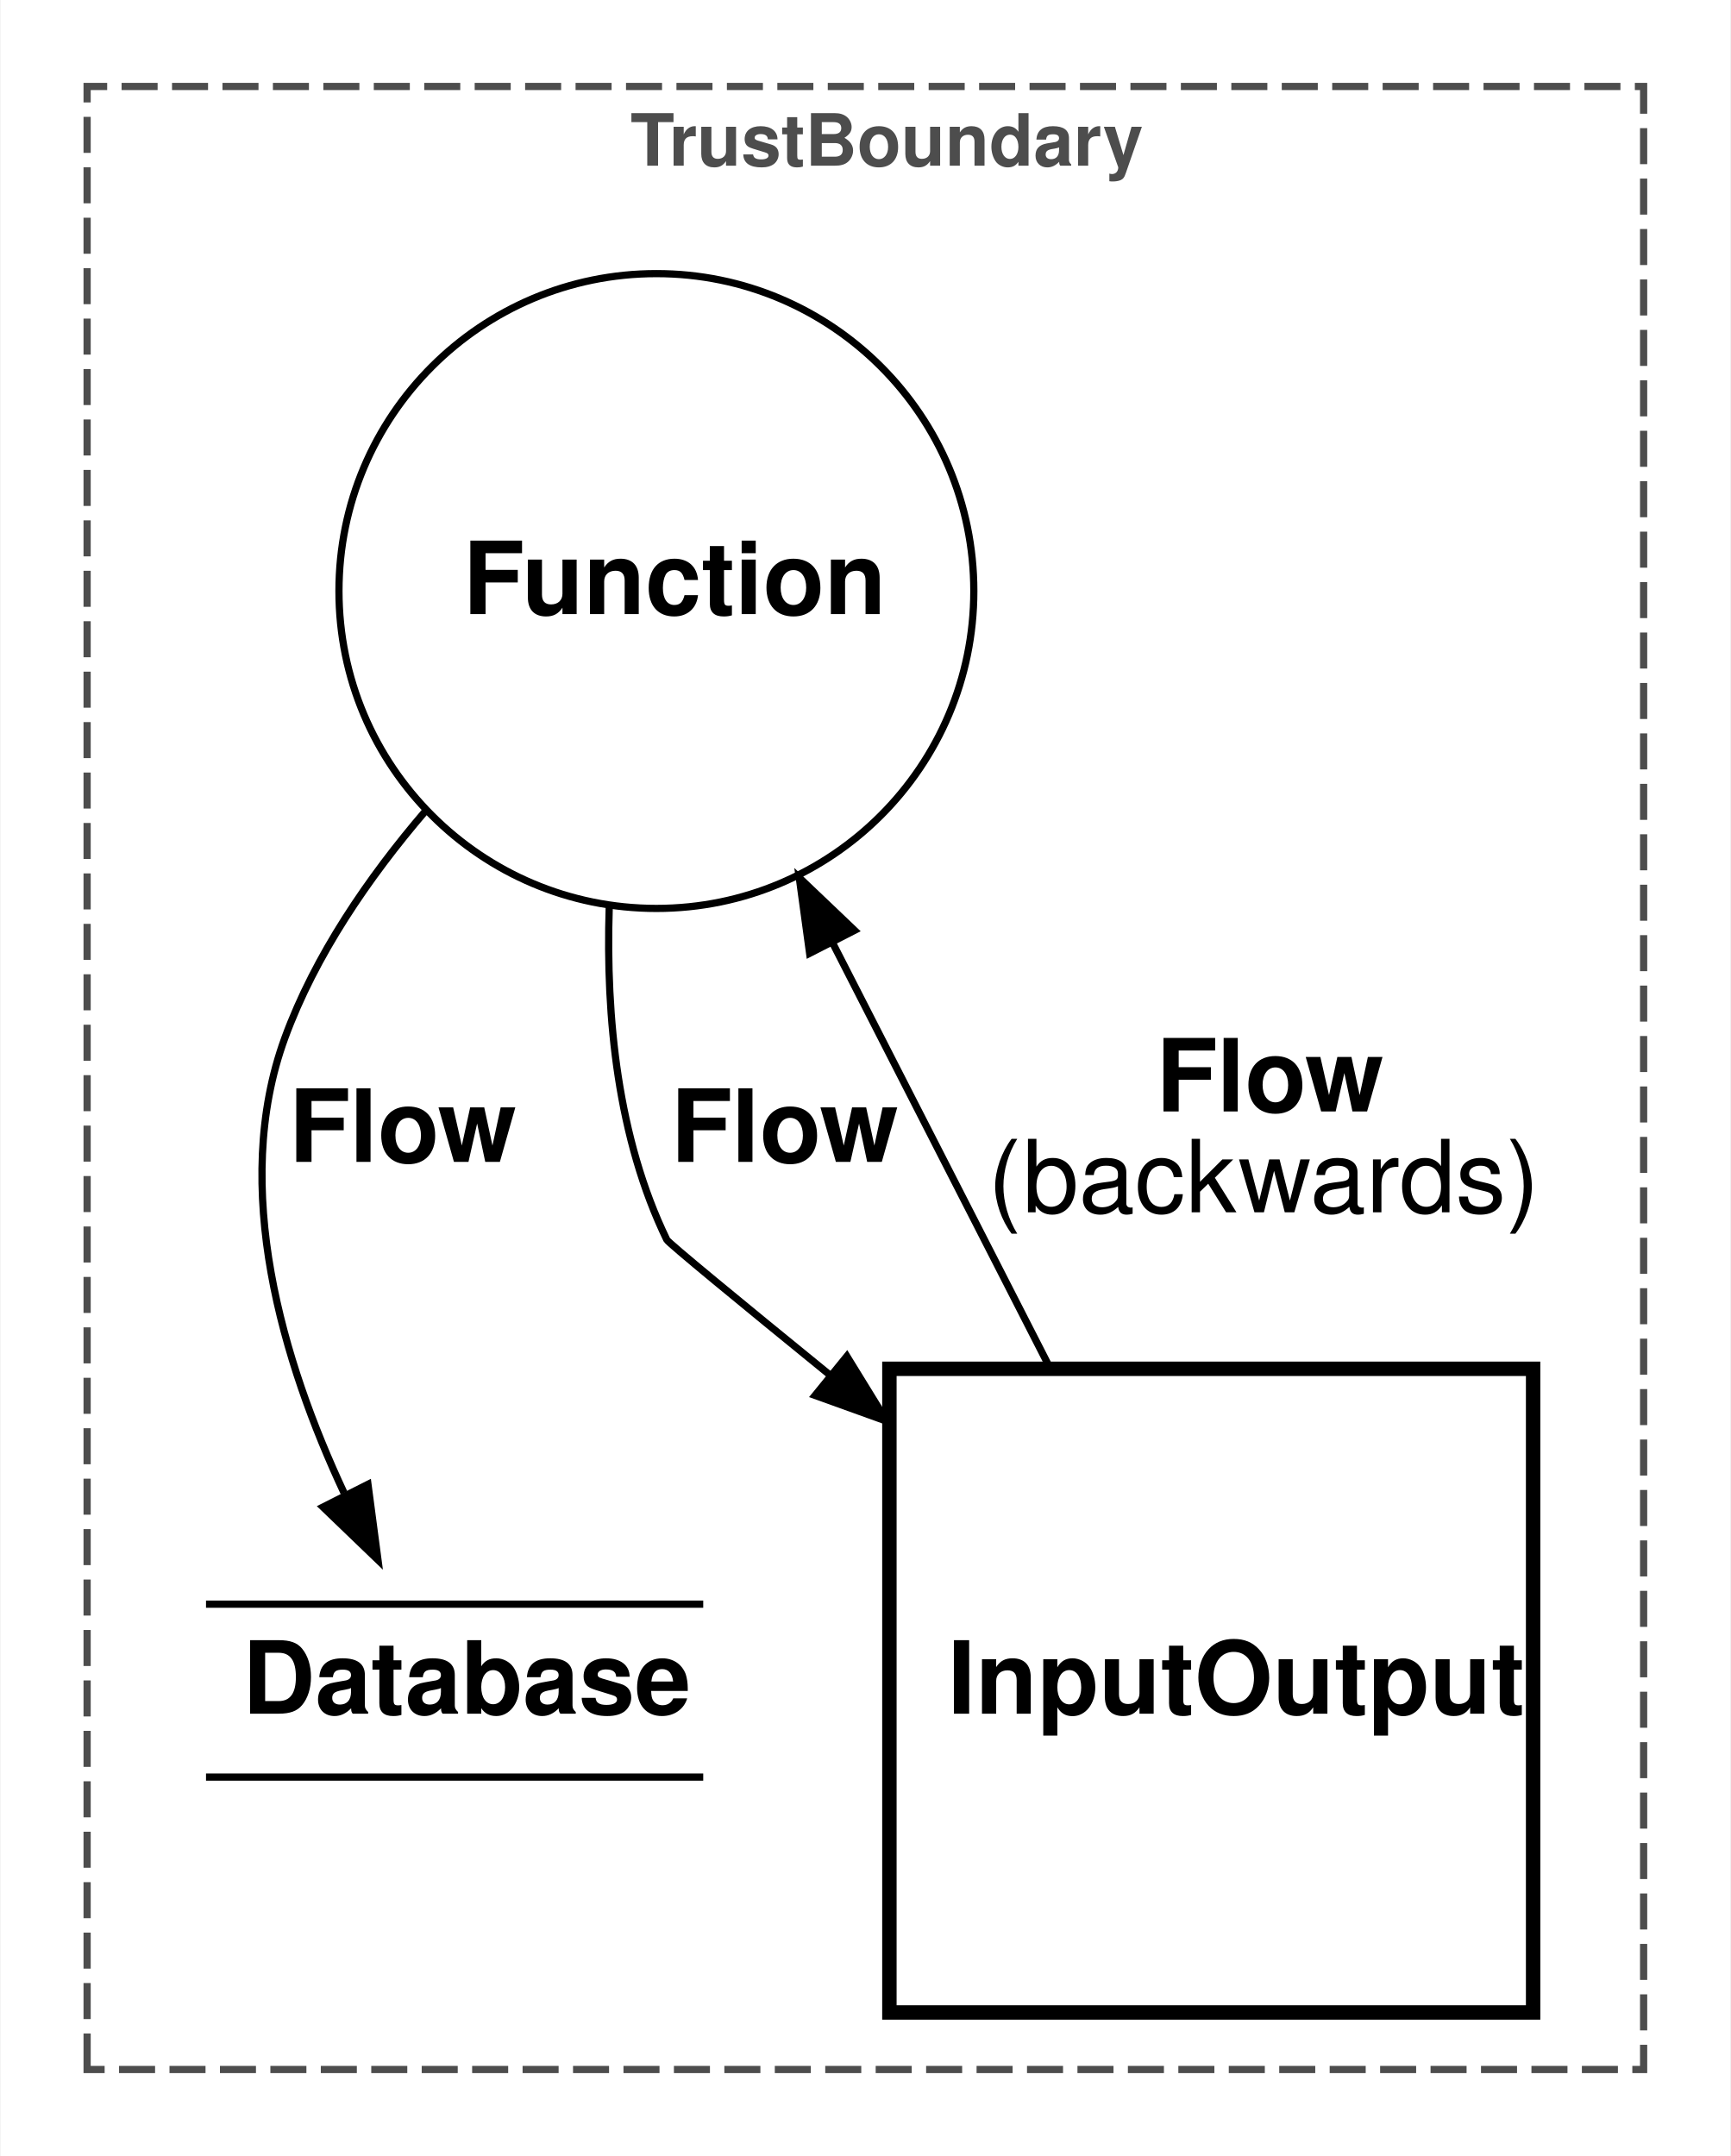
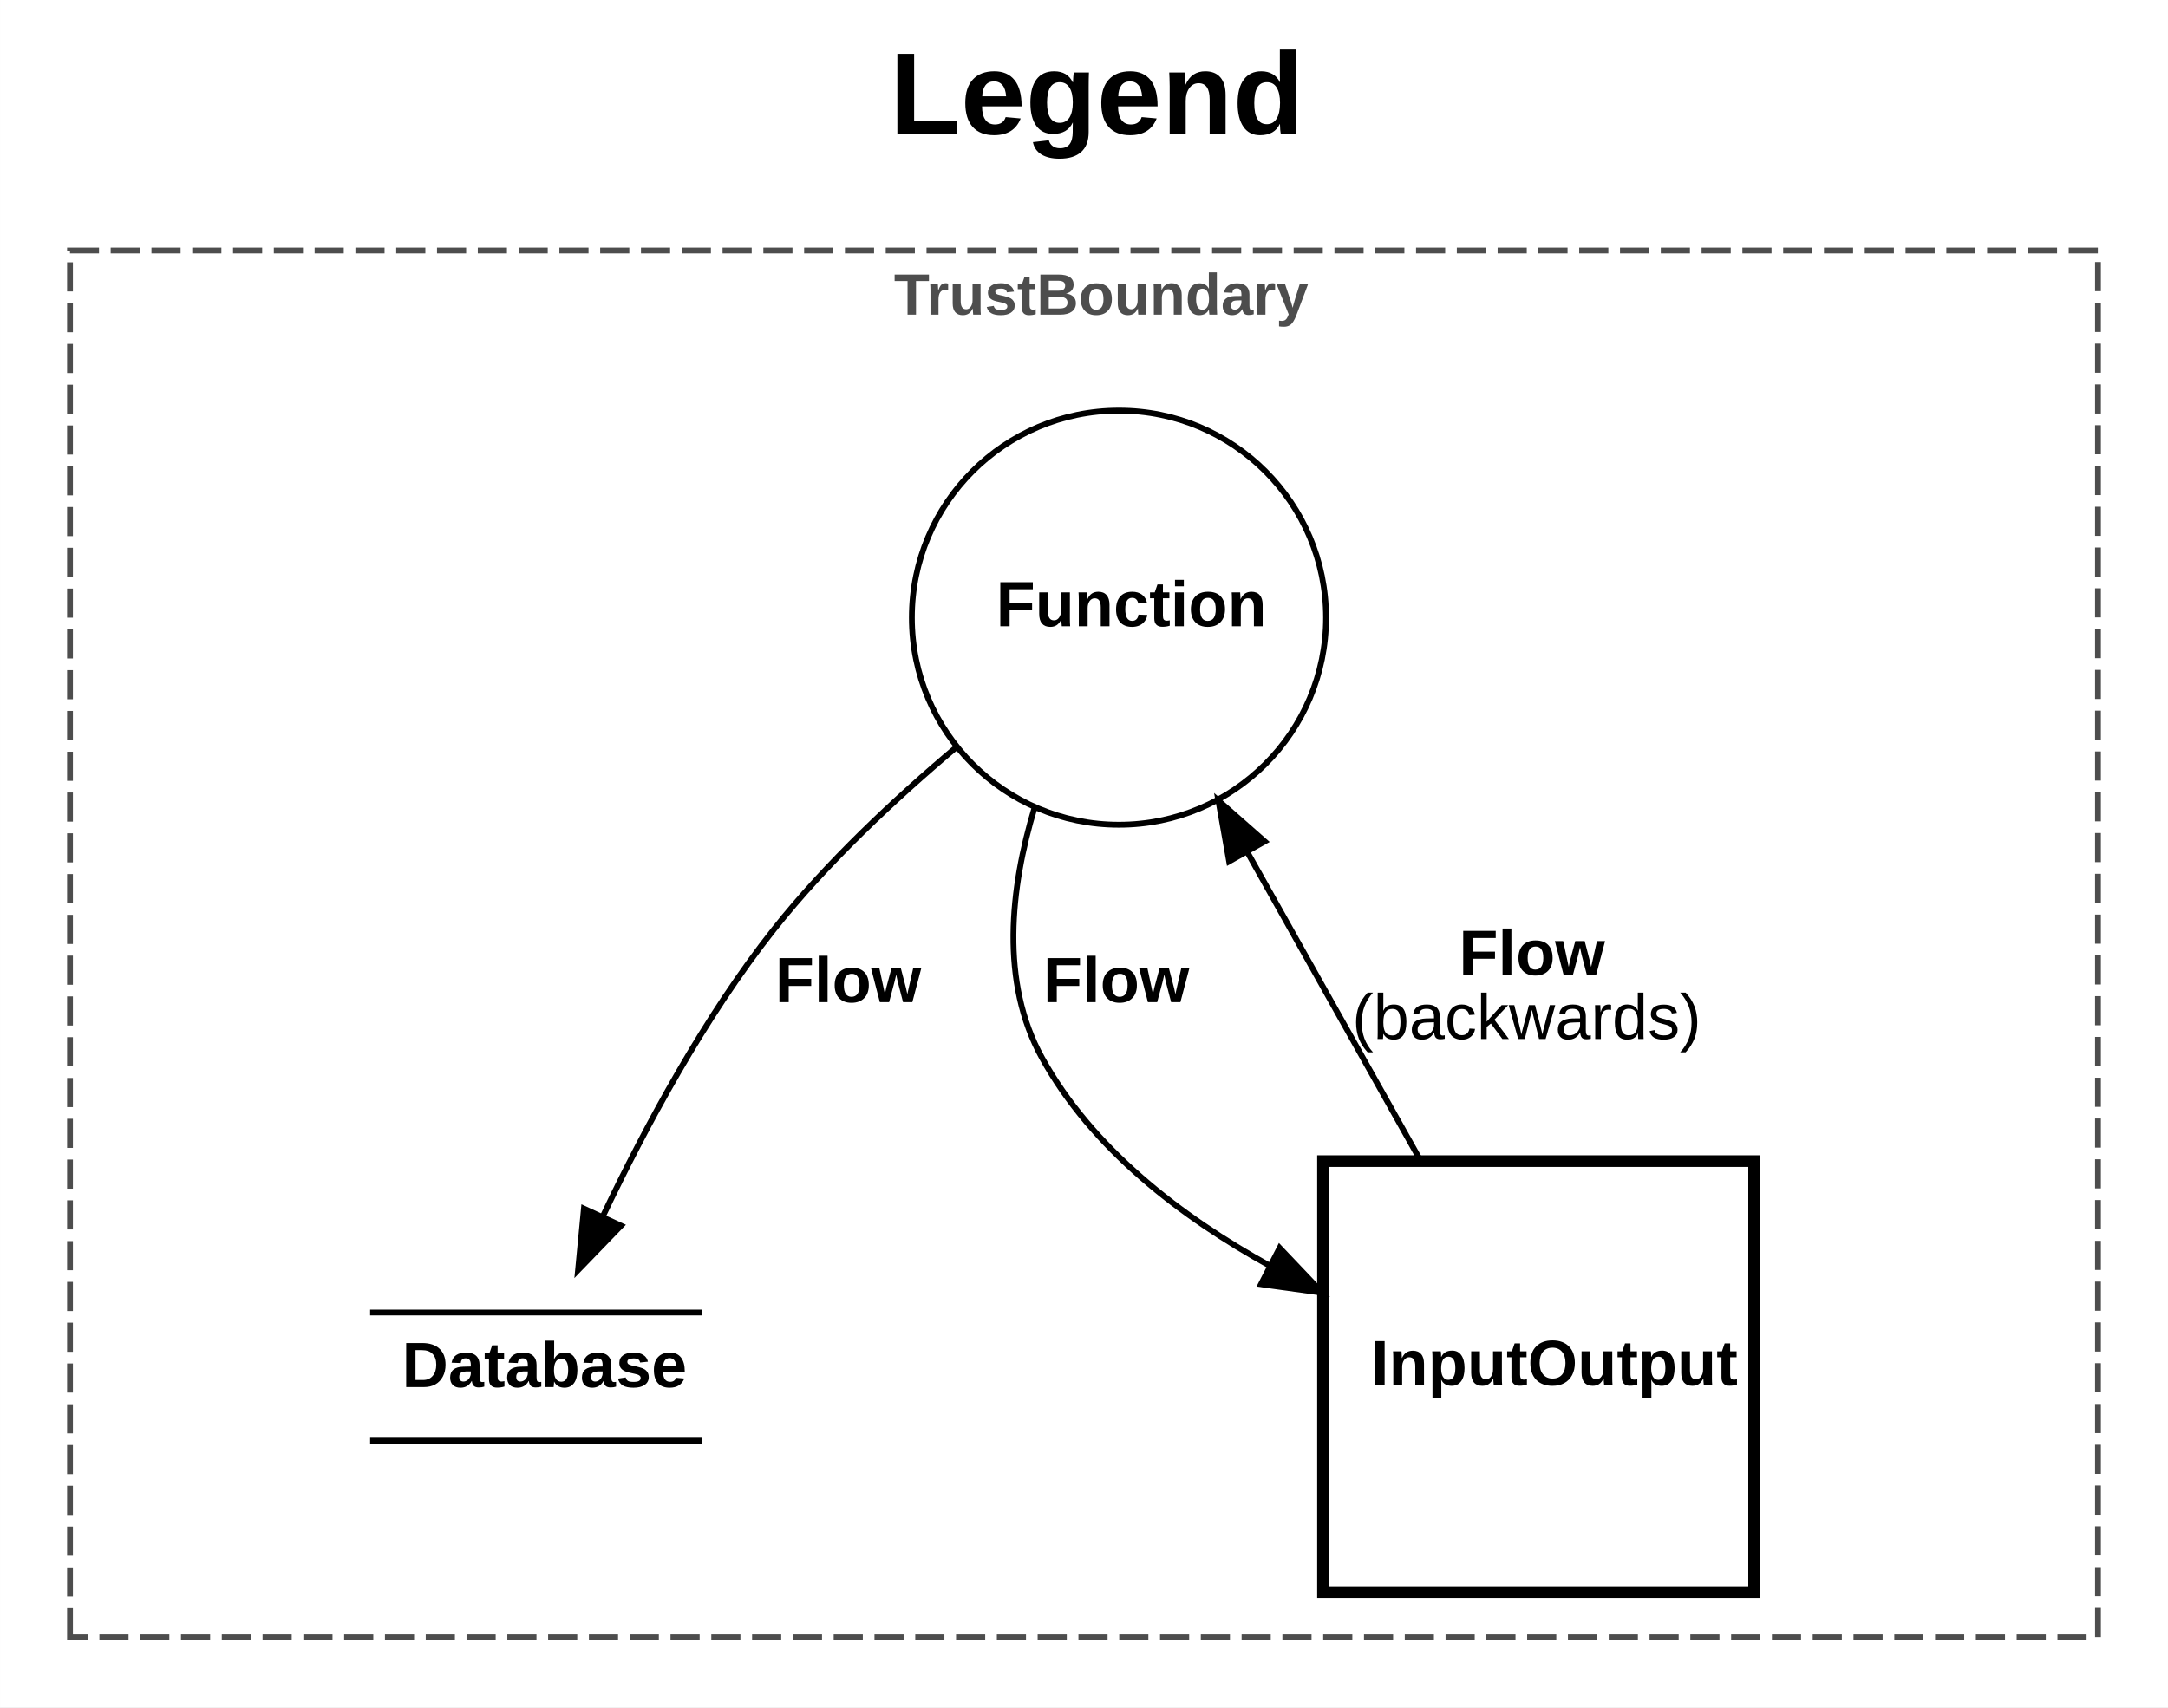
- <svg xmlns="http://www.w3.org/2000/svg" width="240pt" height="299pt" viewBox="0.00 0.00 240.00 299.22">
-   <g id="graph0" class="graph" transform="scale(1 1) rotate(0) translate(4 295.216)">
-     <polygon fill="white" stroke="none" points="-4,4 -4,-295.216 236,-295.216 236,4 -4,4" />
+ <svg xmlns="http://www.w3.org/2000/svg" width="372pt" height="293pt" viewBox="0.00 0.00 372.00 293.02">
+   <g id="graph0" class="graph" transform="scale(1 1) rotate(0) translate(4 289.021)">
+     <polygon fill="white" stroke="none" points="-4,4 -4,-289.021 368,-289.021 368,4 -4,4" />
+     <text text-anchor="start" x="148.631" y="-266.021" font-family="Arial" font-weight="bold" font-size="20.00">Legend</text>
    <g id="clust1" class="cluster">
-       <polygon fill="none" stroke="#4d4d4d" stroke-dasharray="5,2" points="8,-8 8,-283.216 224,-283.216 224,-8 8,-8" />
-       <text text-anchor="start" x="83.39" y="-272.216" font-family="Helvetica,sans-Serif" font-weight="bold" font-size="10.00" fill="#4d4d4d">TrustBoundary</text>
+       <polygon fill="none" stroke="#4d4d4d" stroke-dasharray="5,2" points="8,-8 8,-246.023 356,-246.023 356,-8 8,-8" />
+       <text text-anchor="start" x="149.393" y="-235.023" font-family="Arial" font-weight="bold" font-size="10.00" fill="#4d4d4d">TrustBoundary</text>
    </g>
    <g id="node1" class="node">
-       <ellipse fill="none" stroke="black" cx="87" cy="-213.191" rx="44.051" ry="44.051" />
-       <text text-anchor="start" x="60.152" y="-209.991" font-family="Helvetica,sans-Serif" font-weight="bold" font-size="14.00">Function</text>
+       <ellipse fill="none" stroke="black" cx="188" cy="-183.005" rx="35.537" ry="35.537" />
+       <text text-anchor="start" x="166.905" y="-181.53" font-family="Arial" font-weight="bold" font-size="11.00">Function</text>
    </g>
    <g id="node2" class="node">
-       <text text-anchor="start" x="29.535" y="-57.383" font-family="Helvetica,sans-Serif" font-weight="bold" font-size="14.00">Database</text>
-       <polyline fill="none" stroke="black" points="24.5,-48.583 93.5,-48.583 " />
-       <polyline fill="none" stroke="black" points="93.5,-72.582 24.5,-72.582 " />
+       <text text-anchor="start" x="64.956" y="-50.943" font-family="Arial" font-weight="bold" font-size="11.00">Database</text>
+       <polyline fill="none" stroke="black" points="59.5,-41.743 116.5,-41.743 " />
+       <polyline fill="none" stroke="black" points="116.5,-63.743 59.5,-63.743 " />
    </g>
    <g id="edge3" class="edge">
-       <path fill="none" stroke="black" d="M54.948,-182.65C47.038,-173.42 39.635,-162.627 35.441,-151.165 27.842,-130.395 35.207,-106.086 43.652,-88.036" />
-       <polygon fill="black" stroke="black" points="46.976,-89.217 48.366,-78.714 40.73,-86.058 46.976,-89.217" />
-       <text text-anchor="start" x="36" y="-133.965" font-family="Helvetica,sans-Serif" font-weight="bold" font-size="14.00">Flow</text>
+       <path fill="none" stroke="black" d="M160.141,-160.807C149.525,-151.876 137.817,-140.908 128.775,-129.487 116.914,-114.502 106.722,-95.572 99.495,-80.385" />
+       <polygon fill="black" stroke="black" points="102.547,-78.645 95.185,-71.025 96.188,-81.572 102.547,-78.645" />
+       <text text-anchor="start" x="129" y="-117.011" font-family="Arial" font-weight="bold" font-size="11.00">Flow</text>
    </g>
    <g id="node3" class="node">
-       <polygon fill="none" stroke="black" stroke-width="2" points="208.665,-105.248 119.335,-105.248 119.335,-15.917 208.665,-15.917 208.665,-105.248" />
-       <text text-anchor="start" x="127.417" y="-57.383" font-family="Helvetica,sans-Serif" font-weight="bold" font-size="14.00">InputOutput</text>
+       <polygon fill="none" stroke="black" stroke-width="2" points="296.988,-89.732 223.012,-89.732 223.012,-15.755 296.988,-15.755 296.988,-89.732" />
+       <text text-anchor="start" x="231.257" y="-51.268" font-family="Arial" font-weight="bold" font-size="11.00">InputOutput</text>
    </g>
    <g id="edge1" class="edge">
-       <path fill="none" stroke="black" d="M80.453,-169.252C79.967,-154.033 81.628,-137.212 88.441,-123.165 88.653,-122.728 98.455,-114.664 110.932,-104.508" />
-       <polygon fill="black" stroke="black" points="113.432,-106.987 118.985,-97.964 109.017,-101.554 113.432,-106.987" />
-       <text text-anchor="start" x="89" y="-133.965" font-family="Helvetica,sans-Serif" font-weight="bold" font-size="14.00">Flow</text>
+       <path fill="none" stroke="black" d="M173.518,-150.396C169.34,-136.53 167.604,-120.488 174.775,-107.487 183.392,-91.866 198.669,-80.162 213.932,-71.733" />
+       <polygon fill="black" stroke="black" points="215.57,-74.826 222.866,-67.144 212.372,-68.6 215.57,-74.826" />
+       <text text-anchor="start" x="175" y="-117.011" font-family="Arial" font-weight="bold" font-size="11.00">Flow</text>
    </g>
    <g id="edge2" class="edge">
-       <path fill="none" stroke="black" d="M111.458,-164.351C121.139,-145.416 132.192,-123.797 141.655,-105.288" />
-       <polygon fill="black" stroke="black" points="108.265,-162.908 106.829,-173.405 114.498,-166.095 108.265,-162.908" />
-       <text text-anchor="start" x="156.341" y="-140.965" font-family="Helvetica,sans-Serif" font-weight="bold" font-size="14.00">Flow</text>
-       <text text-anchor="start" x="133" y="-126.965" font-family="Helvetica,sans-Serif" font-size="14.00">(backwards)</text>
+       <path fill="none" stroke="black" d="M210.132,-142.58C219.57,-125.767 230.509,-106.279 239.733,-89.848" />
+       <polygon fill="black" stroke="black" points="206.906,-141.176 205.063,-151.609 213.01,-144.602 206.906,-141.176" />
+       <text text-anchor="start" x="246.34" y="-121.687" font-family="Arial" font-weight="bold" font-size="11.00">Flow</text>
+       <text text-anchor="start" x="228" y="-110.687" font-family="Arial" font-size="11.00">(backwards)</text>
    </g>
  </g>
</svg>
